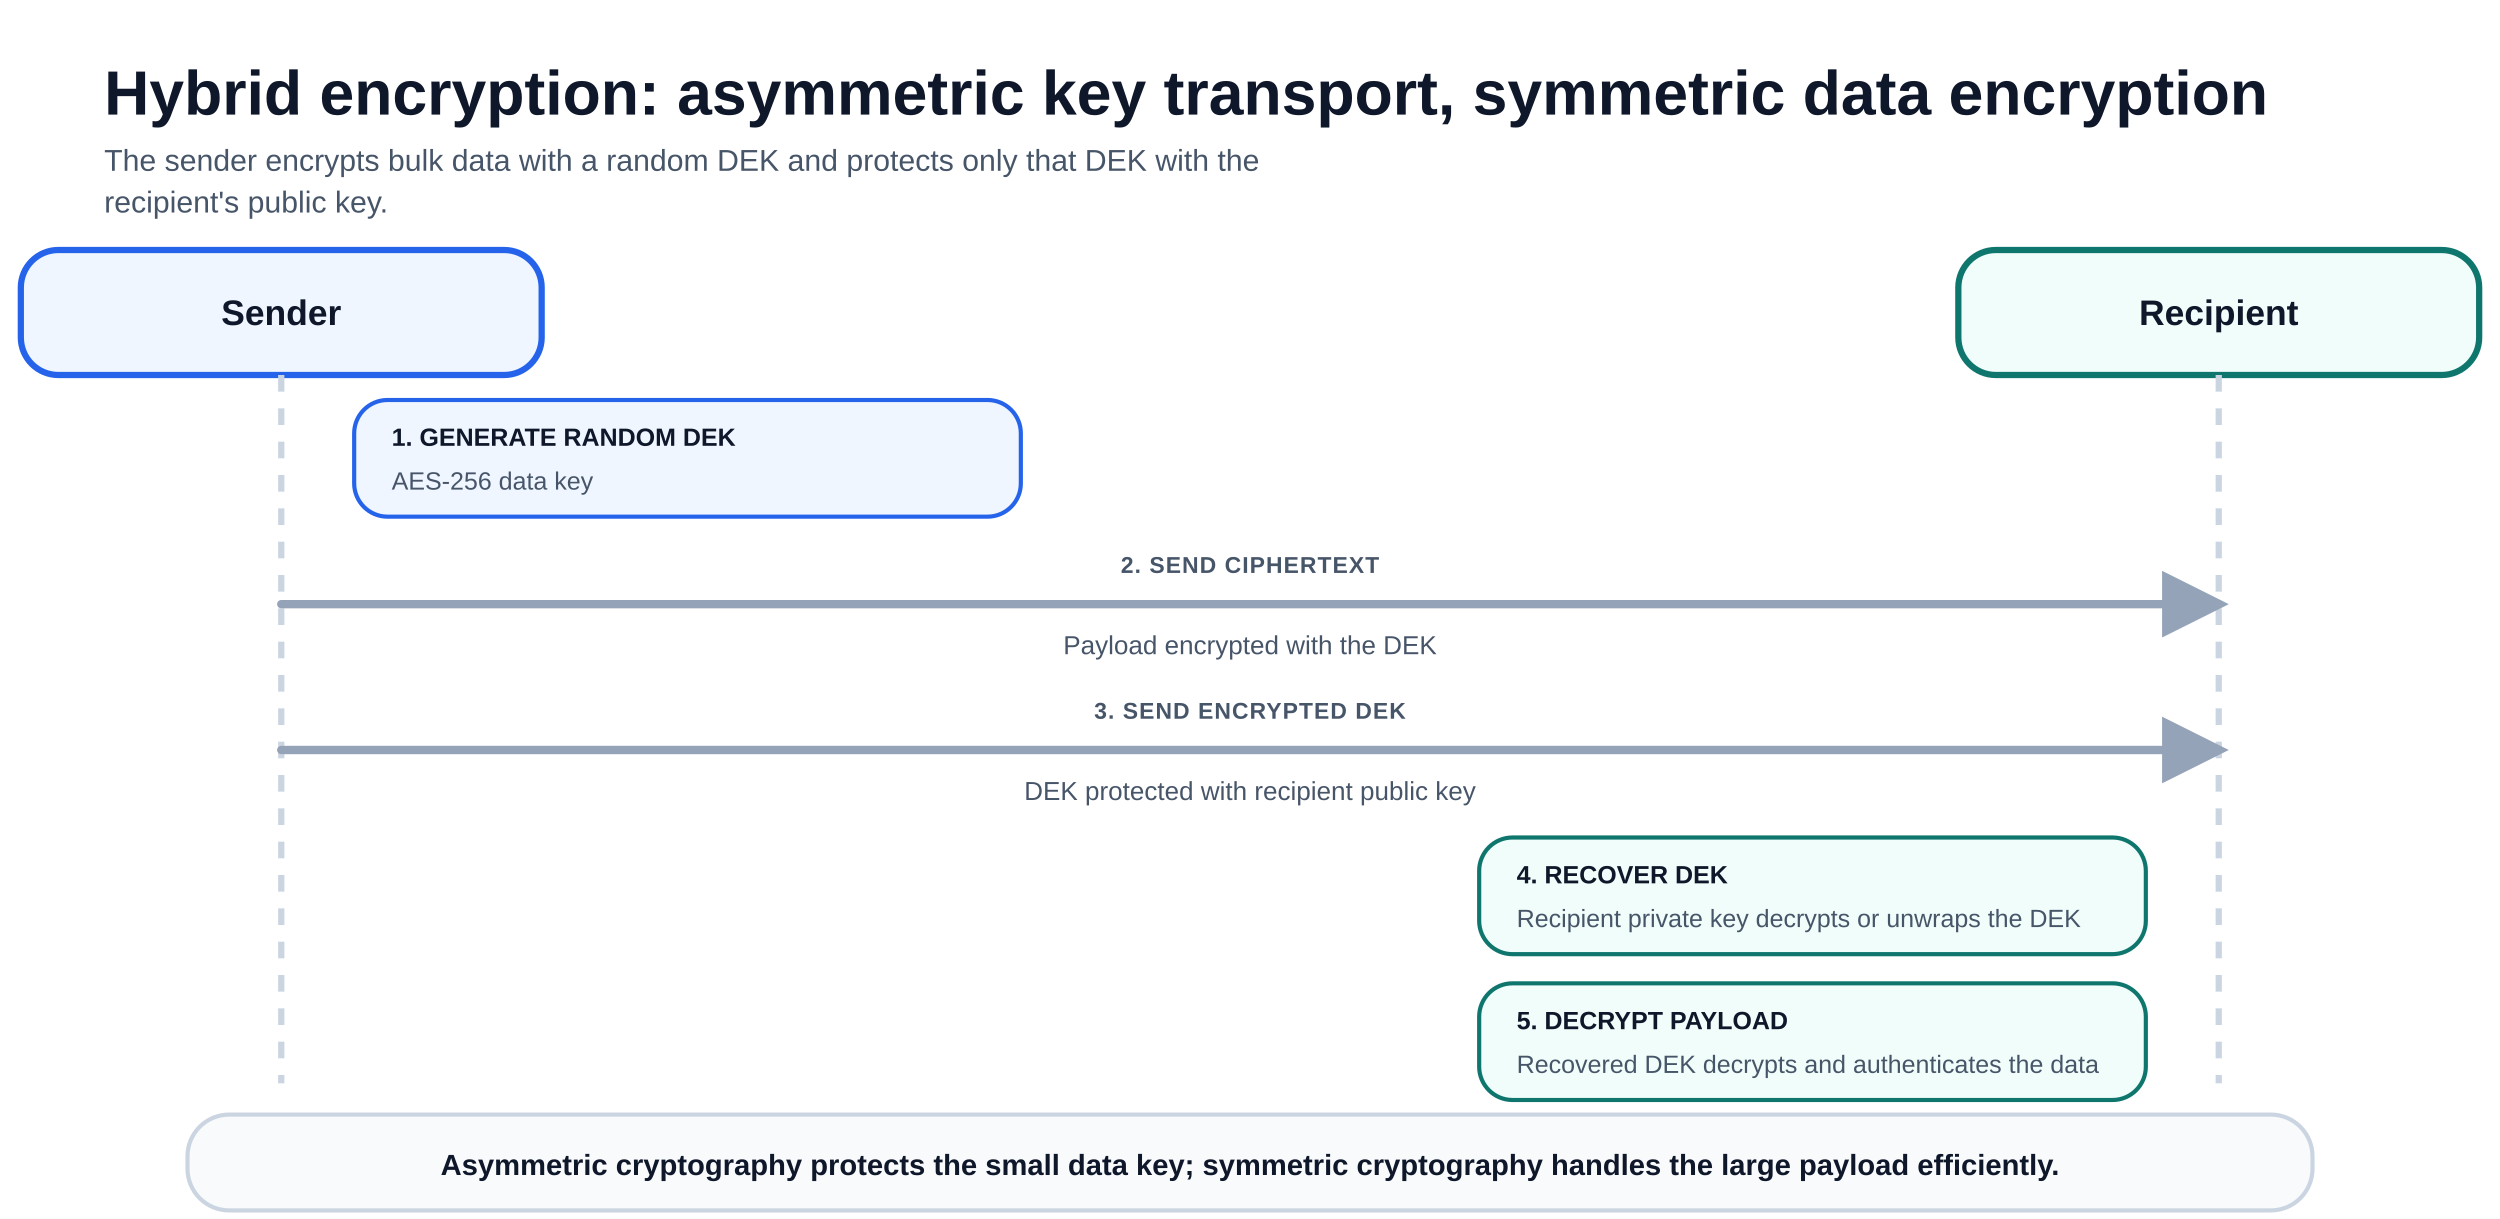
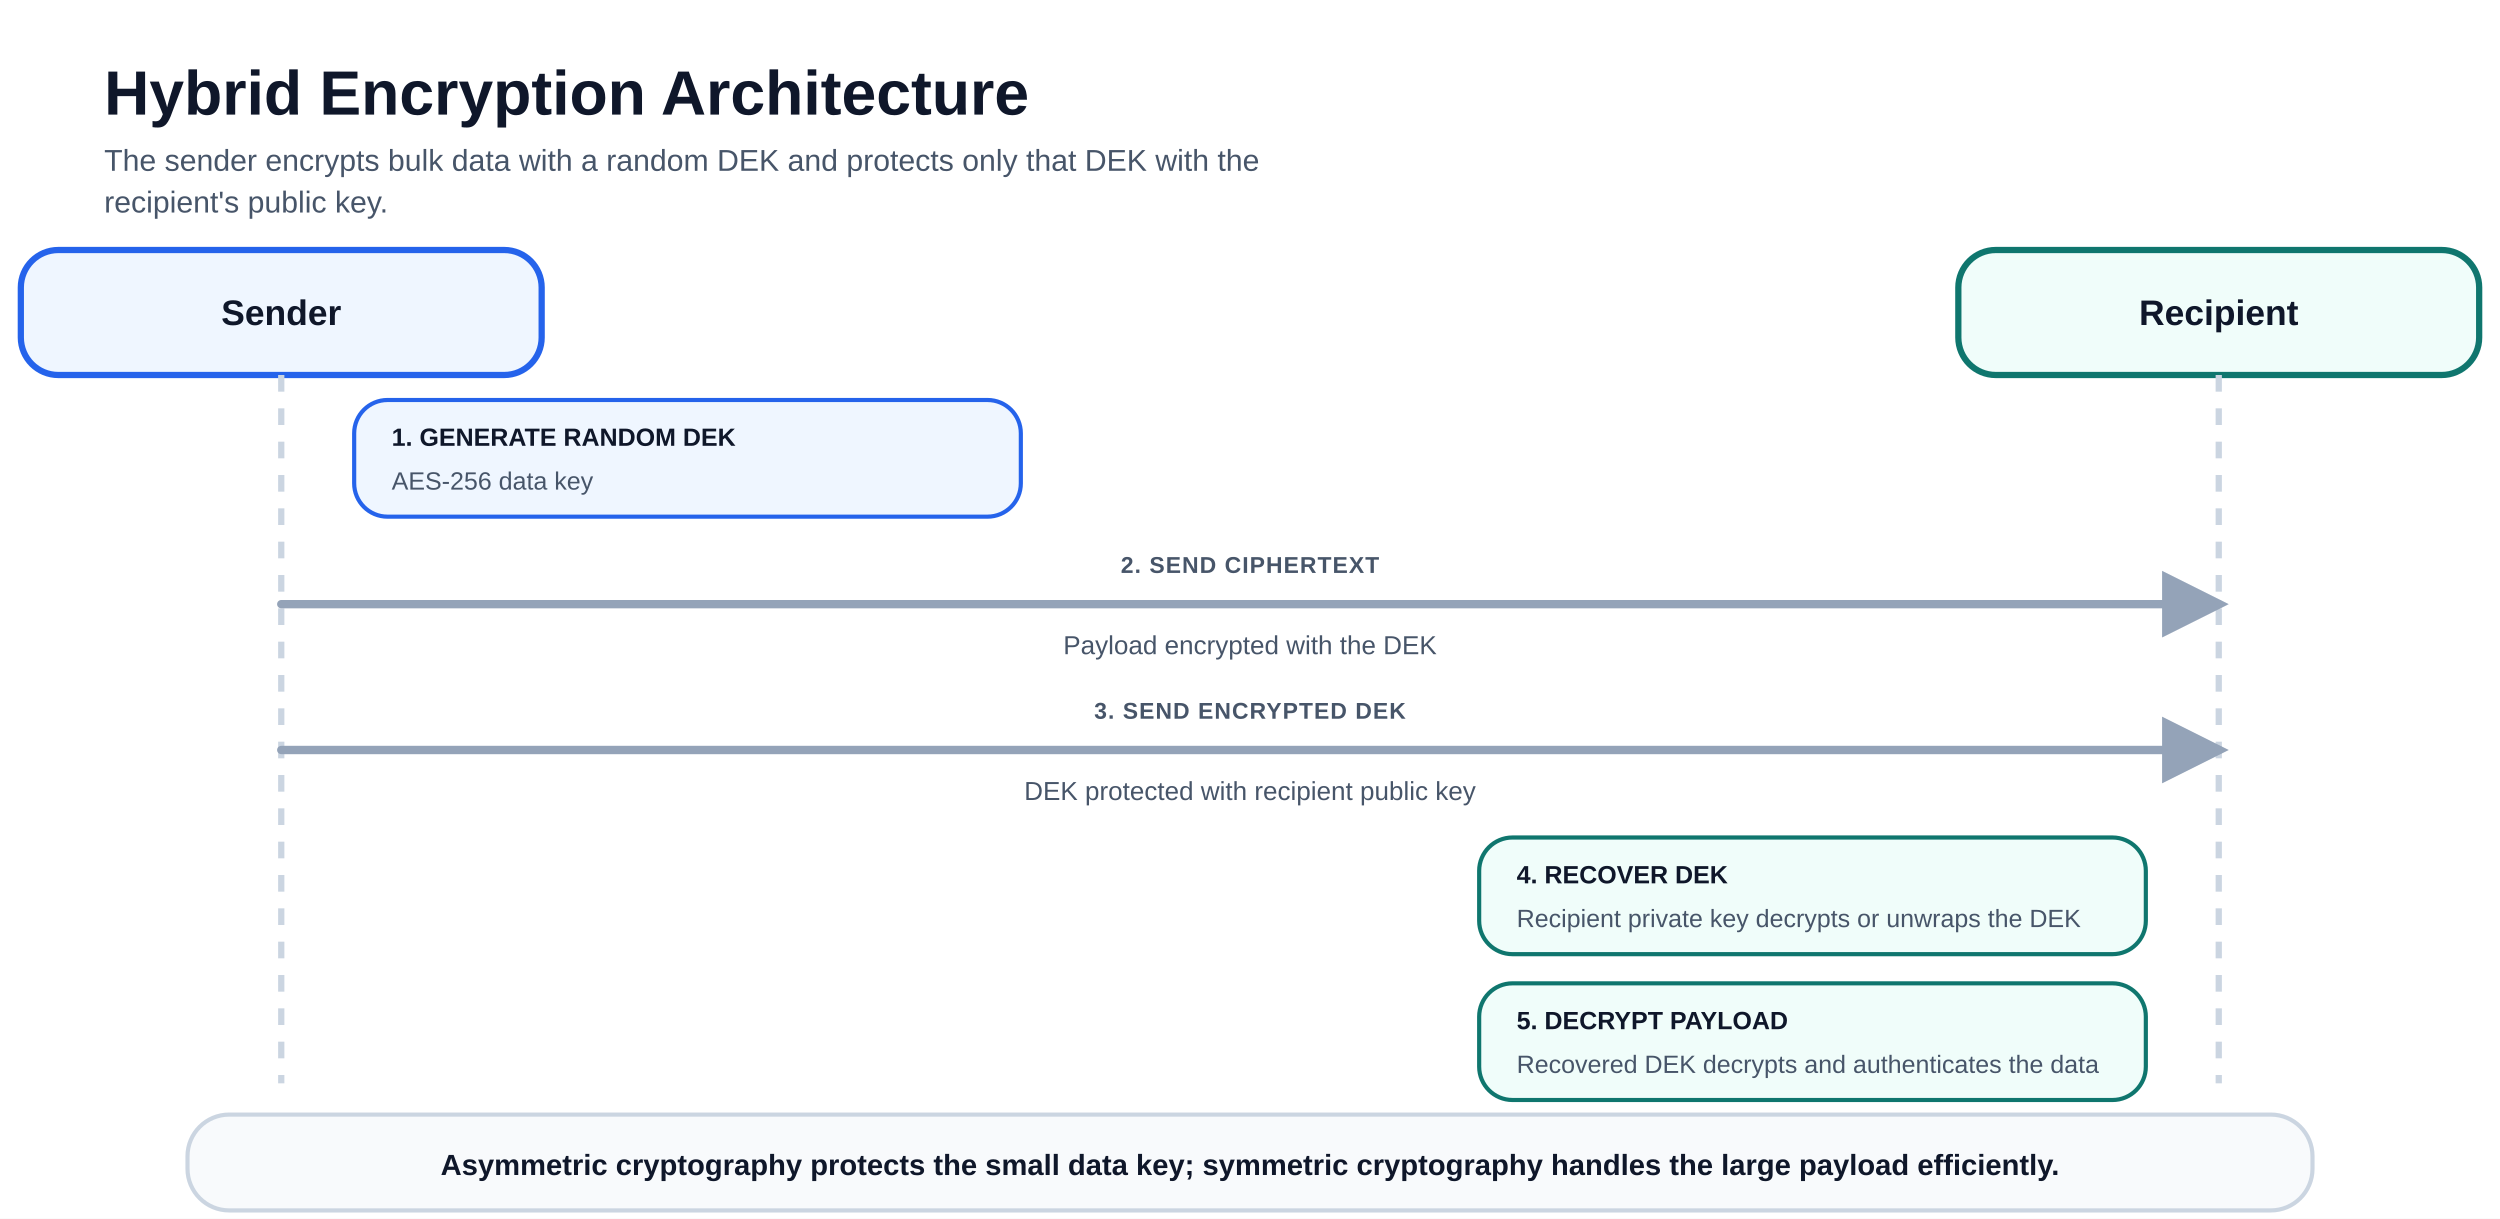
<svg xmlns="http://www.w3.org/2000/svg" viewBox="0 0 1200 585" font-family="-apple-system, BlinkMacSystemFont, 'Segoe UI', Arial, sans-serif" role="img" aria-labelledby="title description">
  <rect width="1200" height="585" fill="#ffffff" />
  <defs>
    <marker id="arrow" viewBox="0 0 10 10" refX="8.5" refY="5" markerWidth="8" markerHeight="8" orient="auto">
      <path d="M0 0 L10 5 L0 10Z" fill="#94a3b8" />
    </marker>
    <marker id="arrow-reverse" viewBox="0 0 10 10" refX="1.5" refY="5" markerWidth="8" markerHeight="8" orient="auto">
      <path d="M10 0 L0 5 L10 10Z" fill="#94a3b8" />
    </marker>
    <marker id="arrow-blue" viewBox="0 0 10 10" refX="8.5" refY="5" markerWidth="8" markerHeight="8" orient="auto">
      <path d="M0 0 L10 5 L0 10Z" fill="#2563eb" />
    </marker>
    <marker id="arrow-teal" viewBox="0 0 10 10" refX="8.5" refY="5" markerWidth="8" markerHeight="8" orient="auto">
      <path d="M0 0 L10 5 L0 10Z" fill="#0f766e" />
    </marker>
    <marker id="arrow-amber" viewBox="0 0 10 10" refX="8.5" refY="5" markerWidth="8" markerHeight="8" orient="auto">
      <path d="M0 0 L10 5 L0 10Z" fill="#b45309" />
    </marker>
    <marker id="arrow-violet" viewBox="0 0 10 10" refX="8.5" refY="5" markerWidth="8" markerHeight="8" orient="auto">
      <path d="M0 0 L10 5 L0 10Z" fill="#7c3aed" />
    </marker>
    <marker id="arrow-red" viewBox="0 0 10 10" refX="8.5" refY="5" markerWidth="8" markerHeight="8" orient="auto">
      <path d="M0 0 L10 5 L0 10Z" fill="#b91c1c" />
    </marker>
  </defs>
-   <text x="50" y="55" font-size="30" font-weight="850" fill="#0f172a">Hybrid encryption: asymmetric key transport, symmetric data encryption</text>
+   <text x="50" y="55" font-size="30" font-weight="850" fill="#0f172a">Hybrid Encryption Architecture</text>
  <text x="50" y="82" font-size="14.5" fill="#475569">The sender encrypts bulk data with a random DEK and protects only that DEK with the</text>
  <text x="50" y="102" font-size="14.5" fill="#475569">recipient's public key.</text>
  <rect x="10" y="120" width="250" height="60" rx="18" fill="#eff6ff" stroke="#2563eb" stroke-width="3" />
  <text x="135" y="156" text-anchor="middle" font-size="17" font-weight="800" fill="#0f172a">Sender</text>
  <path d="M135 180 V520" stroke="#cbd5e1" stroke-width="3" stroke-dasharray="8 8" />
  <rect x="940" y="120" width="250" height="60" rx="18" fill="#f0fdfa" stroke="#0f766e" stroke-width="3" />
  <text x="1065" y="156" text-anchor="middle" font-size="17" font-weight="800" fill="#0f172a">Recipient</text>
  <path d="M1065 180 V520" stroke="#cbd5e1" stroke-width="3" stroke-dasharray="8 8" />
  <rect x="170" y="192" width="320" height="56" rx="16" fill="#eff6ff" stroke="#2563eb" stroke-width="2" />
  <text x="188" y="214" text-anchor="start" font-size="12" font-weight="800" fill="#0f172a">1. GENERATE RANDOM DEK</text>
  <text x="188" y="235" text-anchor="start" font-size="12" font-weight="500" fill="#475569">AES-256 data key</text>
  <path d="M135 290 L1065 290" fill="none" stroke="#94a3b8" stroke-width="4" stroke-linecap="round" marker-end="url(#arrow)" />
  <rect x="535.2" y="258" width="129.6" height="24" rx="12" fill="#ffffff" />
  <text x="600" y="275" text-anchor="middle" font-size="11" font-weight="900" letter-spacing=".5" fill="#475569">2. SEND CIPHERTEXT</text>
  <text x="600" y="314" text-anchor="middle" font-size="12.5" font-weight="500" fill="#475569">Payload encrypted with the DEK</text>
  <path d="M135 360 L1065 360" fill="none" stroke="#94a3b8" stroke-width="4" stroke-linecap="round" marker-end="url(#arrow)" />
  <rect x="524.4" y="328" width="151.2" height="24" rx="12" fill="#ffffff" />
  <text x="600" y="345" text-anchor="middle" font-size="11" font-weight="900" letter-spacing=".5" fill="#475569">3. SEND ENCRYPTED DEK</text>
  <text x="600" y="384" text-anchor="middle" font-size="12.5" font-weight="500" fill="#475569">DEK protected with recipient public key</text>
  <rect x="710" y="402" width="320" height="56" rx="16" fill="#f0fdfa" stroke="#0f766e" stroke-width="2" />
  <text x="728" y="424" text-anchor="start" font-size="12" font-weight="800" fill="#0f172a">4. RECOVER DEK</text>
  <text x="728" y="445" text-anchor="start" font-size="12" font-weight="500" fill="#475569">Recipient private key decrypts or unwraps the DEK</text>
  <rect x="710" y="472" width="320" height="56" rx="16" fill="#f0fdfa" stroke="#0f766e" stroke-width="2" />
  <text x="728" y="494" text-anchor="start" font-size="12" font-weight="800" fill="#0f172a">5. DECRYPT PAYLOAD</text>
  <text x="728" y="515" text-anchor="start" font-size="12" font-weight="500" fill="#475569">Recovered DEK decrypts and authenticates the data</text>
  <rect x="90" y="535" width="1020" height="46" rx="20" fill="#f8fafc" stroke="#cbd5e1" stroke-width="2" />
  <text x="600" y="564" text-anchor="middle" font-size="14" font-weight="700" fill="#0f172a">Asymmetric cryptography protects the small data key; symmetric cryptography handles the large payload efficiently.</text>
</svg>
